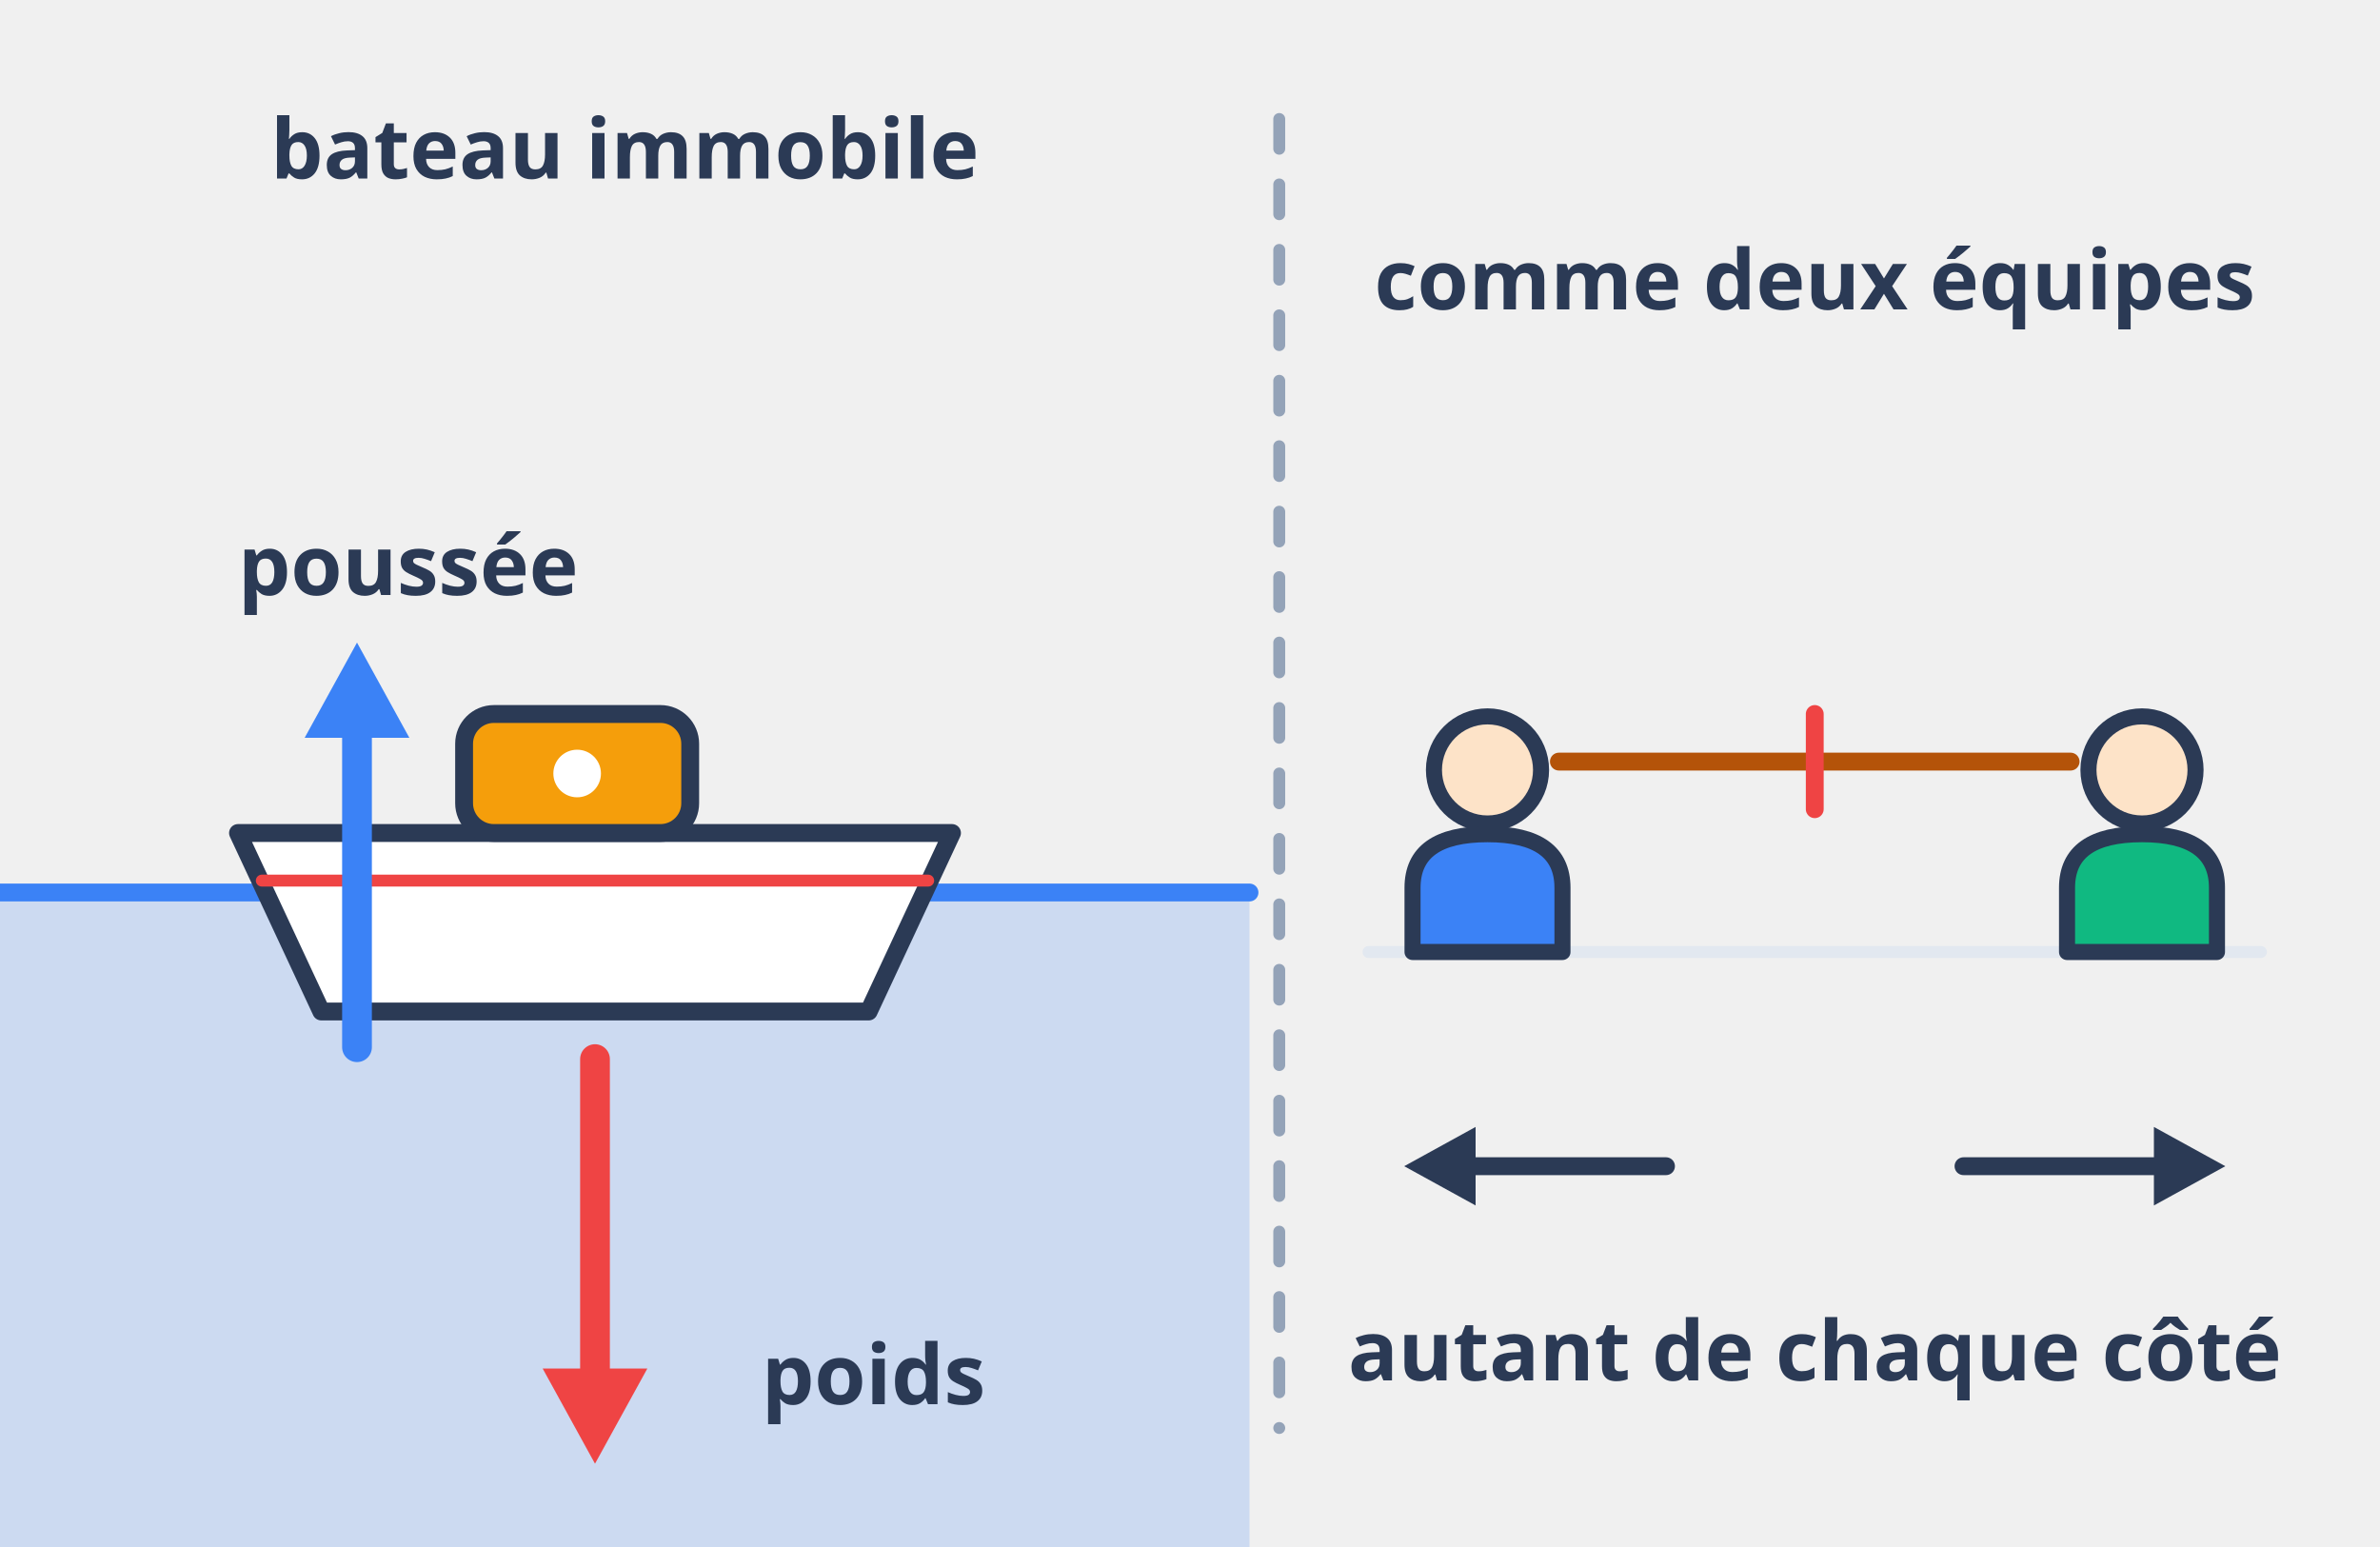
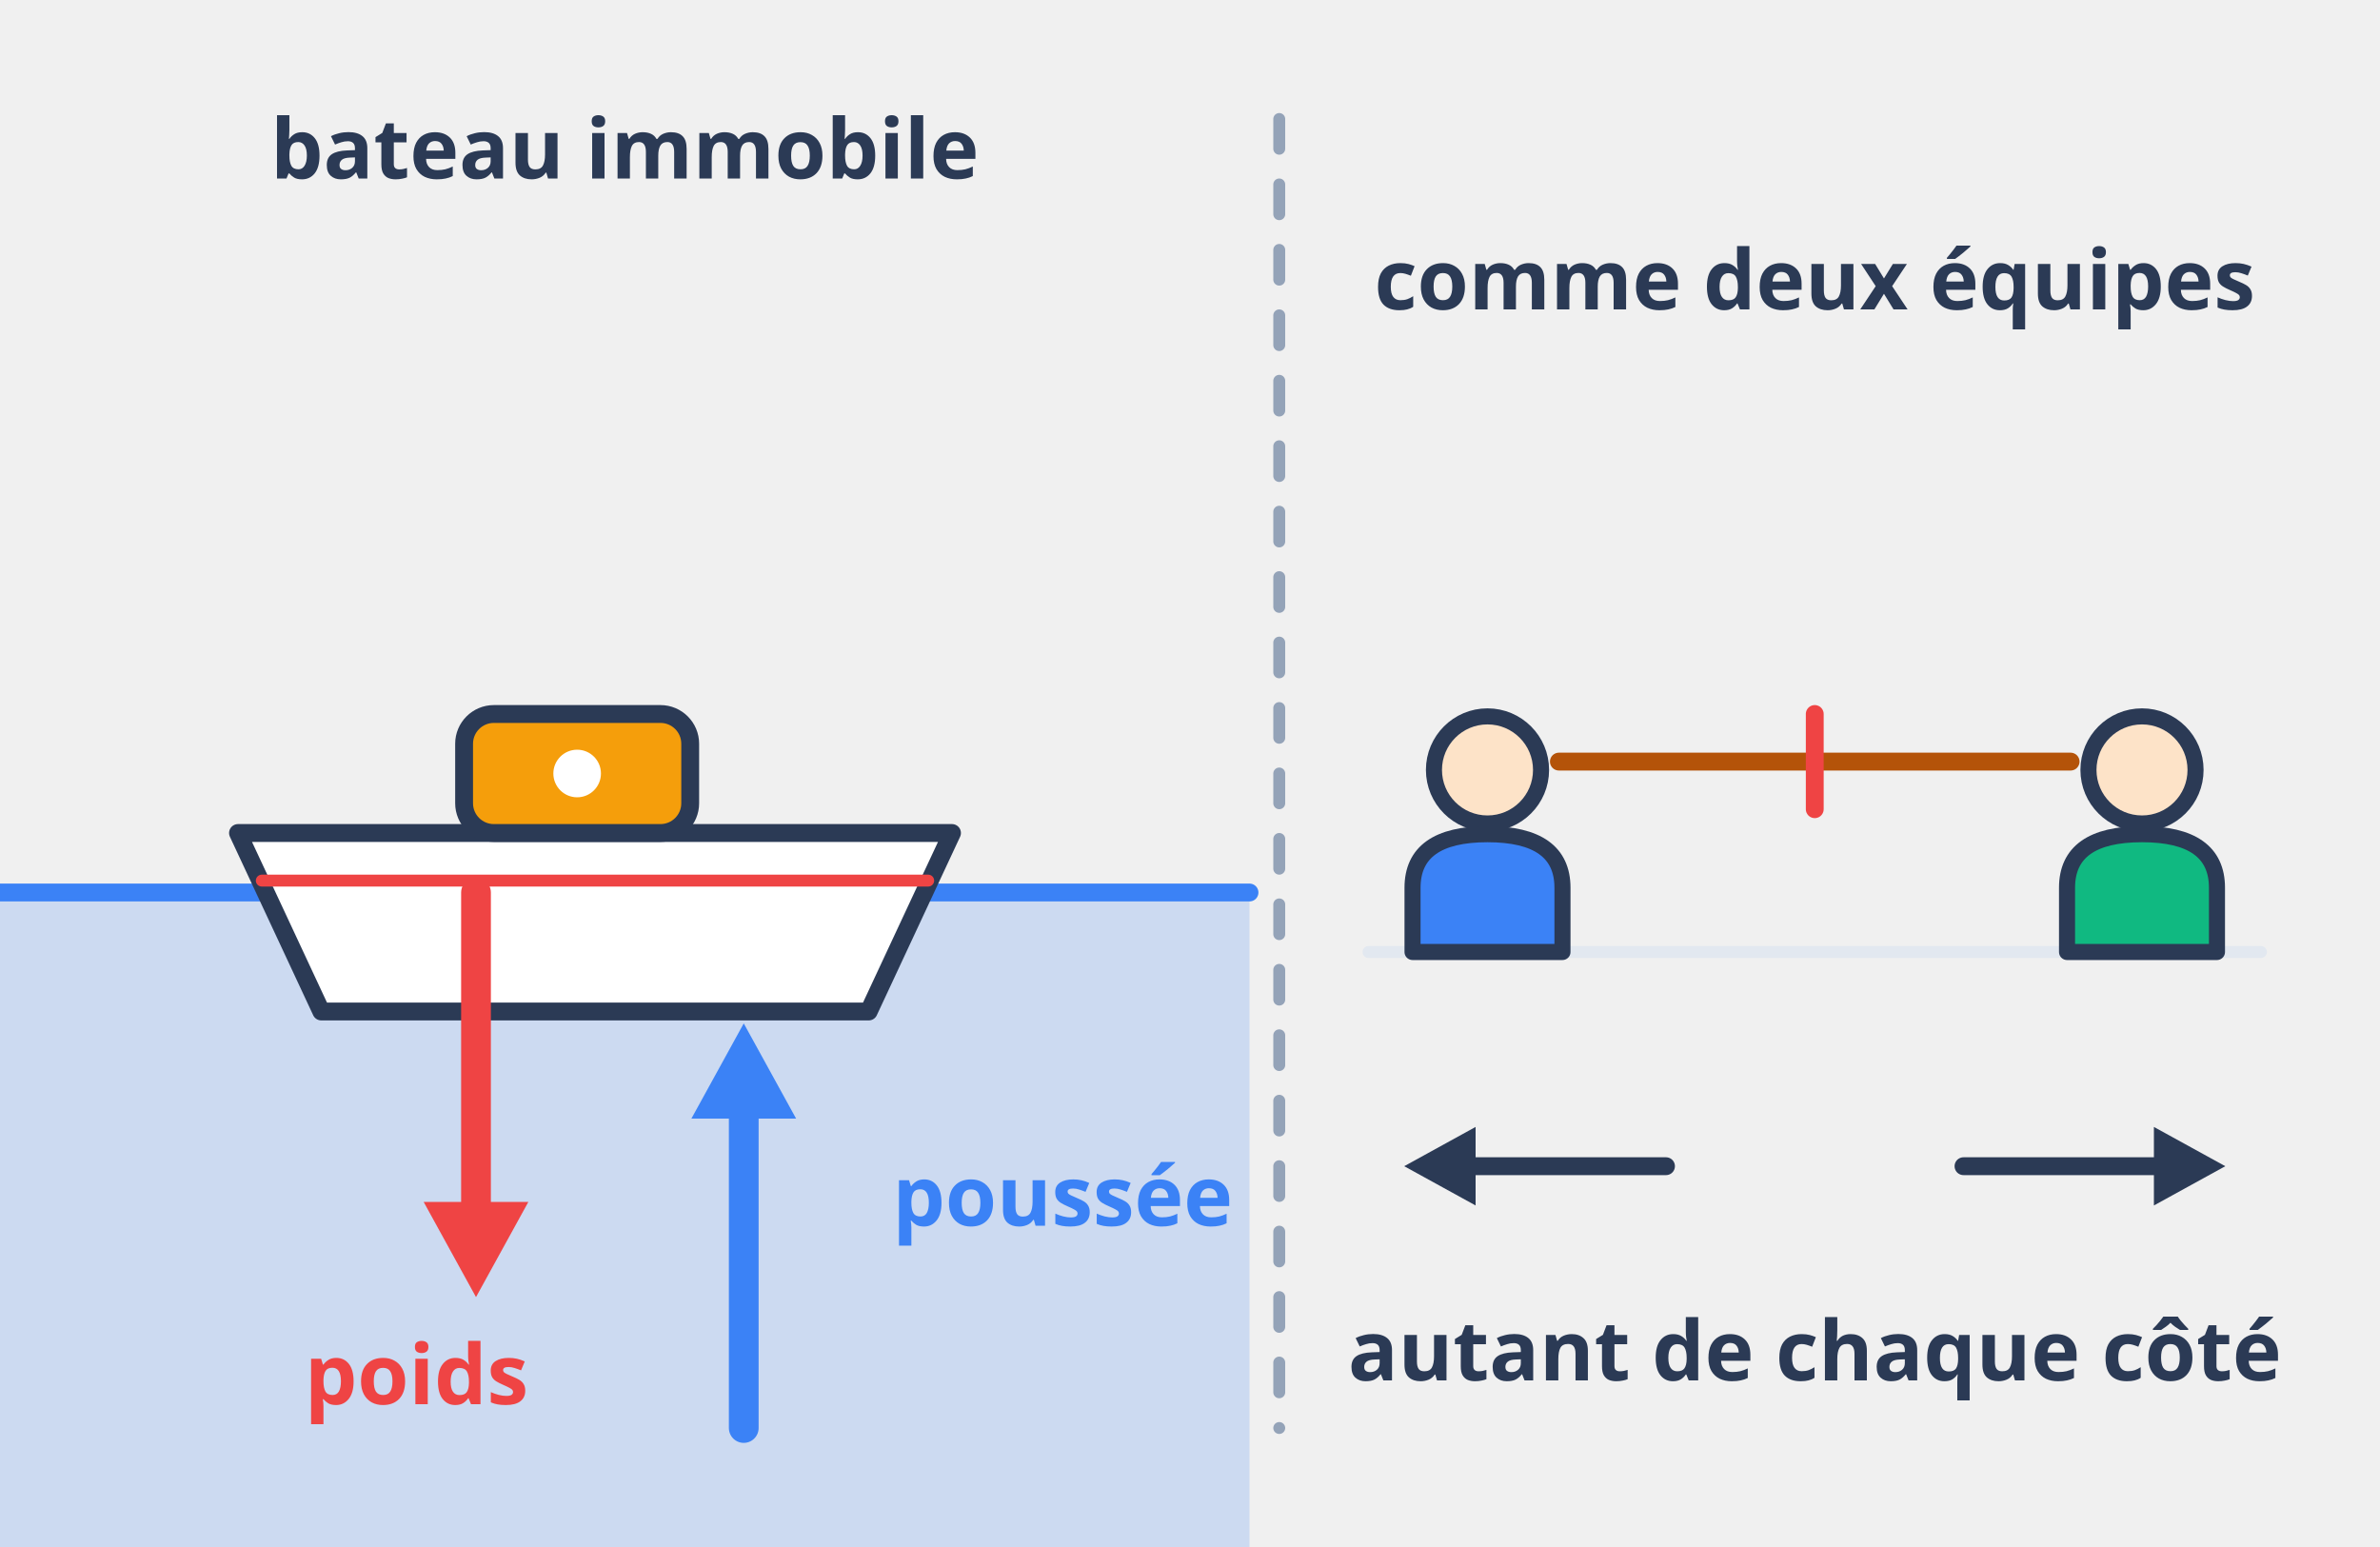
<svg xmlns="http://www.w3.org/2000/svg" viewBox="0 0 400 260" role="img">
  <style>@media (prefers-reduced-motion: reduce){*{animation:none!important}}</style>
  <g font-family="system-ui, sans-serif" font-weight="600" text-anchor="middle" stroke-linecap="round" stroke-linejoin="round">
    <rect x="0" y="150" width="210" height="110" fill="#3B82F6" opacity=".2" />
    <line x1="0" y1="150" x2="210" y2="150" stroke="#3B82F6" stroke-width="3" />
    <g transform="translate(100 140) scale(1)">
      <path d="M-60 0H60L46 30H-46Z" fill="#FFFFFF" stroke="#2B3A55" stroke-width="3" />
      <line x1="-56" y1="8" x2="56" y2="8" stroke="#EF4444" stroke-width="2" />
      <rect x="-22" y="-20" width="38" height="20" rx="5" fill="#F59E0B" stroke="#2B3A55" stroke-width="3" />
      <circle cx="-3" cy="-10" r="4" fill="#FFFFFF" />
    </g>
-     <line x1="100" y1="178" x2="100" y2="231" stroke="#EF4444" stroke-width="5" />
-     <polygon points="100,246 91.2,230 108.8,230" fill="#EF4444" />
-     <text x="128" y="236" font-size="14" fill="#2B3A55" text-anchor="start">poids</text>
-     <line x1="60" y1="176" x2="60" y2="123" stroke="#3B82F6" stroke-width="5" />
-     <polygon points="60,108 68.8,124 51.2,124" fill="#3B82F6" />
-     <text x="40" y="100" font-size="14" fill="#2B3A55" text-anchor="start">poussée</text>
+     <line x1="80" y1="150" x2="80" y2="203" stroke="#EF4444" stroke-width="5" />
+     <polygon points="80,218 71.2,202 88.8,202" fill="#EF4444" />
+     <text x="70" y="236" font-size="14" fill="#EF4444">poids</text>
+     <line x1="125" y1="240" x2="125" y2="187" stroke="#3B82F6" stroke-width="5" />
+     <polygon points="125,172 133.8,188 116.2,188" fill="#3B82F6" />
+     <text x="150" y="206" font-size="14" fill="#3B82F6" text-anchor="start">poussée</text>
    <line x1="215" y1="20" x2="215" y2="240" stroke="#94A3B8" stroke-width="2" stroke-dasharray="5 6" />
    <text x="305" y="52" font-size="14" fill="#2B3A55">comme deux équipes</text>
    <line x1="230" y1="160" x2="380" y2="160" stroke="#E2E8F0" stroke-width="2" />
    <path d="M262 128H348" stroke="#B45309" stroke-width="3" />
    <g transform="translate(250 160) scale(0.9)">
      <circle cx="0" cy="-34" r="10" fill="#FDE3C8" stroke="#2B3A55" stroke-width="3" />
      <path d="M-14 0V-12Q-14 -22 0 -22Q14 -22 14 -12V0Z" fill="#3B82F6" stroke="#2B3A55" stroke-width="3" />
    </g>
    <g transform="translate(360 160) scale(0.9)">
      <circle cx="0" cy="-34" r="10" fill="#FDE3C8" stroke="#2B3A55" stroke-width="3" />
      <path d="M-14 0V-12Q-14 -22 0 -22Q14 -22 14 -12V0Z" fill="#10B981" stroke="#2B3A55" stroke-width="3" />
    </g>
    <path d="M305 120V136" stroke="#EF4444" stroke-width="3" />
    <line x1="280" y1="196" x2="247" y2="196" stroke="#2B3A55" stroke-width="3" />
    <polygon points="236,196 248,189.4 248,202.6" fill="#2B3A55" />
    <line x1="330" y1="196" x2="363" y2="196" stroke="#2B3A55" stroke-width="3" />
    <polygon points="374,196 362,202.6 362,189.4" fill="#2B3A55" />
    <text x="305" y="232" font-size="14" fill="#2B3A55">autant de chaque côté</text>
    <text x="105" y="30" font-size="14" fill="#2B3A55">bateau immobile</text>
  </g>
</svg>
